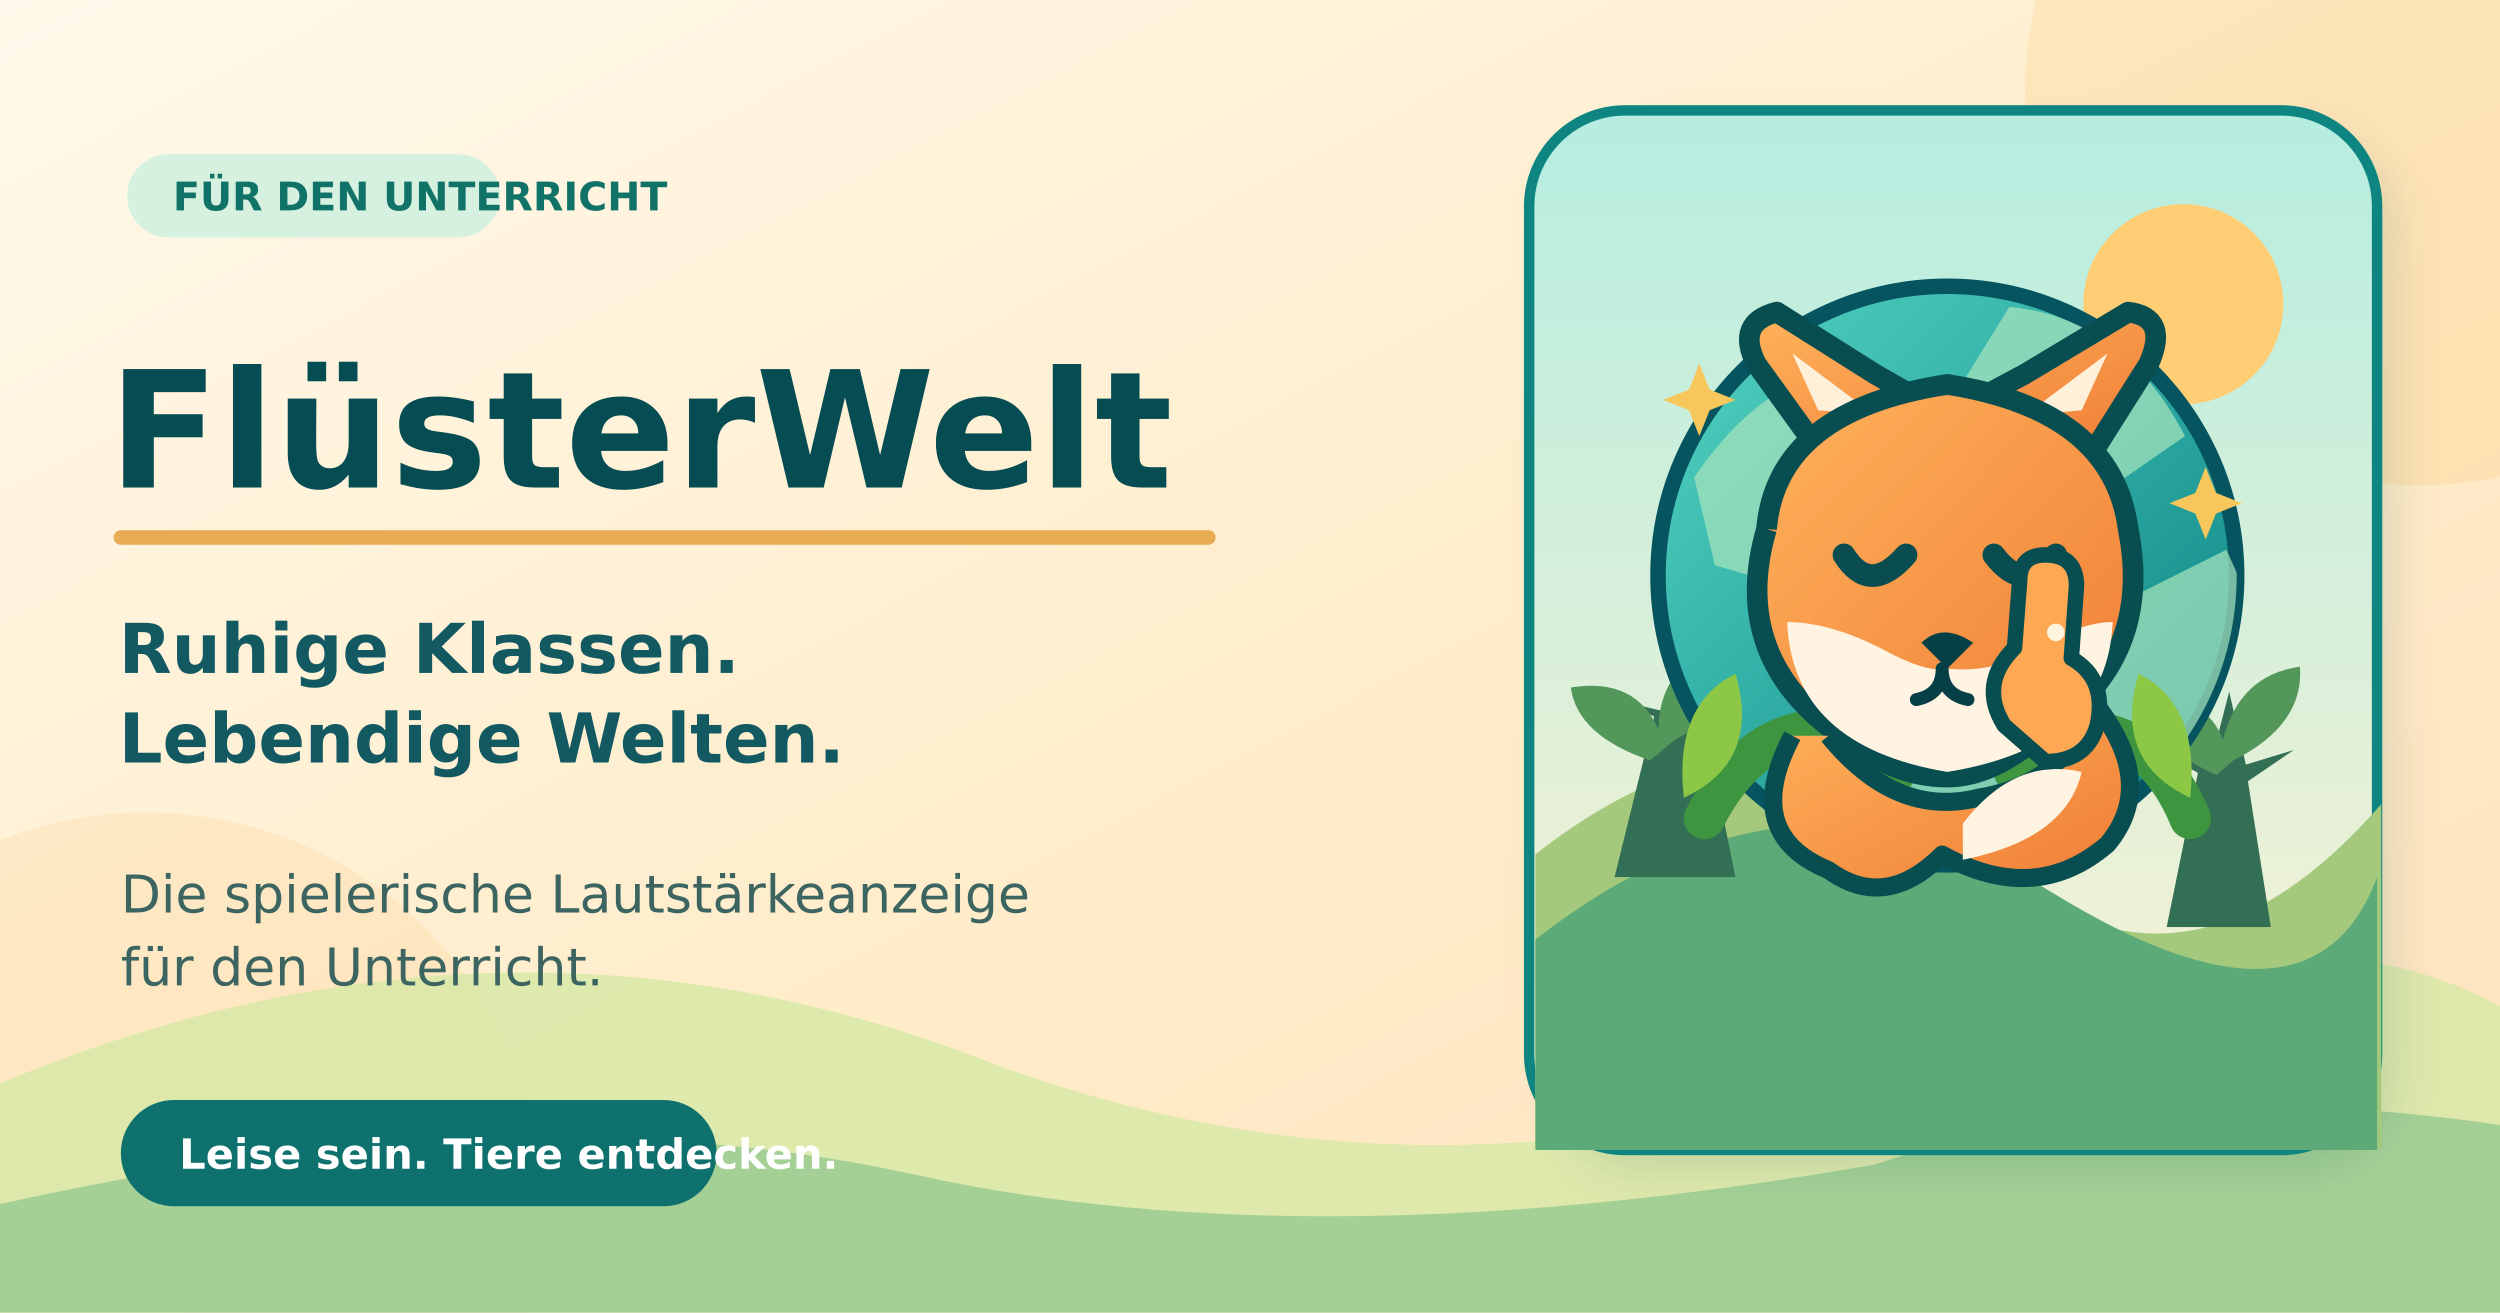
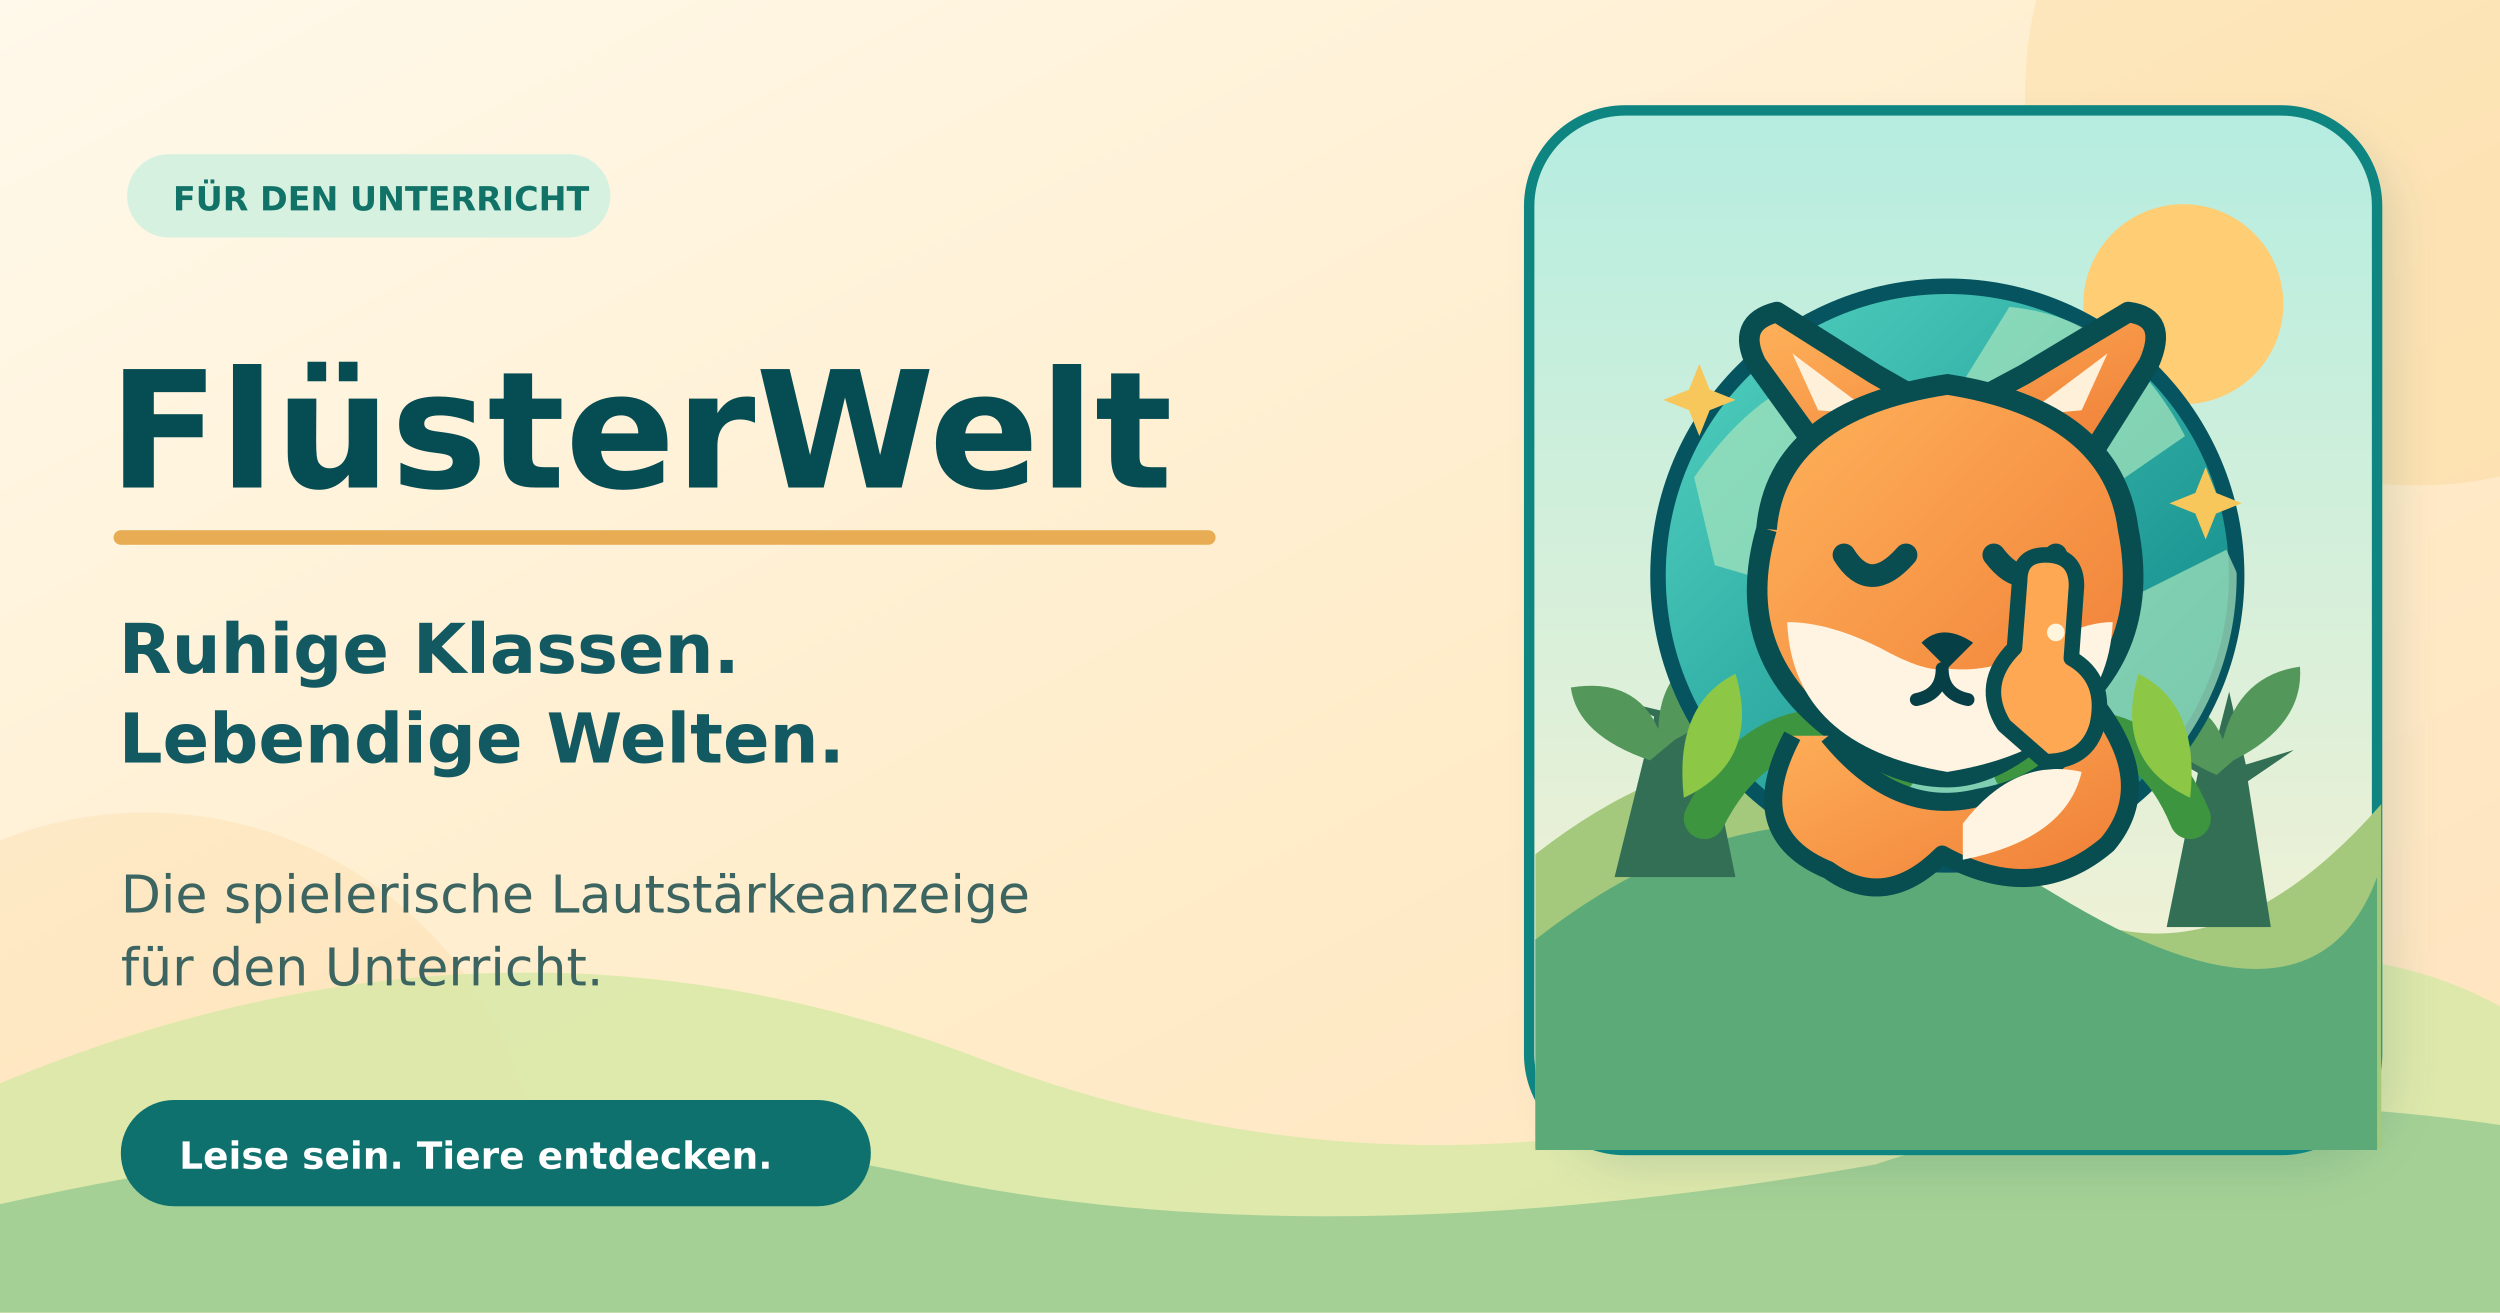
<svg xmlns="http://www.w3.org/2000/svg" width="1200" height="630" viewBox="0 0 1200 630">
  <defs>
    <linearGradient id="fw-card-bg" x1="0" y1="0" x2="1" y2="1">
      <stop stop-color="#fff9eb" />
      <stop offset=".56" stop-color="#ffecc9" />
      <stop offset="1" stop-color="#ffe2bd" />
    </linearGradient>
    <linearGradient id="fw-sky" x1="0" y1="0" x2="0" y2="1">
      <stop stop-color="#b5ede0" />
      <stop offset="1" stop-color="#fdf2d3" />
    </linearGradient>
    <filter id="fw-shadow" x="-50%" y="-50%" width="200%" height="200%">
      <feGaussianBlur stdDeviation="10" />
    </filter>
  </defs>
  <rect width="1200" height="630" fill="url(#fw-card-bg)" />
  <circle cx="1160" cy="45" r="188" fill="#f6c668" opacity=".22" />
  <circle cx="70" cy="580" r="190" fill="#f9ca83" opacity=".20" />
  <path d="M0 520q240-100 470-12t470-10q160-70 260-15v147H0z" fill="#d8e9a7" opacity=".85" />
  <path d="M0 578q250-56 440-14t460-5q130-44 300-19v90H0z" fill="#8bc68b" opacity=".70" />
  <rect x="744" y="63" width="407" height="499" rx="46" fill="#064c53" opacity=".12" filter="url(#fw-shadow)" />
  <rect x="734" y="53" width="407" height="499" rx="46" fill="url(#fw-sky)" stroke="#0e8580" stroke-width="5" />
  <circle cx="1048" cy="146" r="48" fill="#ffcd73" />
  <path d="M737 410Q855 318 950 408t193-22v165H737z" fill="#a5c97c" />
  <path d="M737 451q125-98 249-22t155-8v131H737z" fill="#5caa78" />
  <path d="M775 421 794 344l-14-7 21 5 7-33 8 34 28-9-25 18 14 69z" fill="#336f54" />
  <path d="M792 365q-35-12-38-35 31-5 42 20 1-34 34-39 4 29-26 44" fill="#53975b" />
  <path d="M1040 445 1055 371l-14-8 20 4 9-35 8 35 23-7-22 15 11 70z" fill="#336f54" />
  <path d="M1064 372q-30-13-34-34 28-6 37 17 8-31 37-35 2 28-32 45" fill="#53975b" />
  <g transform="translate(776 125) scale(2.48)">
    <defs>
      <linearGradient id="fw-globe" x1="0" y1="0" x2="1" y2="1">
        <stop offset="0" stop-color="#54d5c3" />
        <stop offset="1" stop-color="#087f81" />
      </linearGradient>
      <linearGradient id="fw-fur" x1="0" y1="0" x2="1" y2="1">
        <stop offset="0" stop-color="#ffb35b" />
        <stop offset="1" stop-color="#ef7c35" />
      </linearGradient>
      <clipPath id="fw-globe-clip">
        <circle cx="64" cy="61" r="56" />
      </clipPath>
    </defs>
    <circle cx="64" cy="61" r="56" fill="url(#fw-globe)" stroke="#065460" stroke-width="3" />
    <g clip-path="url(#fw-globe-clip)" fill="#a8e5bd" opacity=".7">
      <path d="M15 42q15-22 35-22l10 10-7 14-15 4-2 16-17-5z" />
      <path d="M76 9q22 2 34 25l-13 9-9-6-14 6-11-13z" />
      <path d="M96 67l22-11 10 22-17 29-11-10-13-2z" />
      <path d="M48 84l19-8 11 12-6 28-15 10-14-16z" />
    </g>
    <path d="M17 108c11-22 30-20 37-9M111 108c-9-22-27-19-34-9" stroke="#3e953f" stroke-width="8" stroke-linecap="round" fill="none" />
    <path d="M13 104q-2-18 10-24 5 17-10 24zm98 0q2-18-10-24-5 17 10 24z" fill="#8cc846" />
    <path d="M40 38 27 20q-4-8 4-10l19 12 14 8 15-8 20-12q8 1 4 10L91 39z" fill="url(#fw-fur)" stroke="#084d50" stroke-width="4" stroke-linejoin="round" />
    <path d="m39 29-5-11 16 12zm51 0 5-11-16 12z" fill="#fff0da" />
    <path d="M29 52q2-23 35-28 32 5 35 28 5 25-16 39-10 9-19 9-11 0-22-9Q22 76 29 52" fill="url(#fw-fur)" stroke="#084d50" stroke-width="4" />
    <path d="M33 70q8 0 18 5 9 5 13 4 9 1 17-4 9-5 15-5-1 24-32 29-30-5-31-29" fill="#fff4e2" />
    <path d="M44 57q5 8 12 0M73 57q6 8 12 0" fill="none" stroke="#094d51" stroke-width="4.4" stroke-linecap="round" />
    <path d="M59 74q4-4 10 0l-5 5z" fill="#073f46" />
    <path d="M63 79q0 5-5 6m5-6q0 5 5 6" fill="none" stroke="#073f46" stroke-width="2.5" stroke-linecap="round" />
    <path d="M34 92q-10 19 7 26 11 8 22-3 18 10 32-2 10-12-3-28-4 16-22 19-16 4-29-12" fill="url(#fw-fur)" stroke="#084d50" stroke-width="3.5" stroke-linejoin="round" />
    <path d="M67 109q10-13 23-10-3 13-23 17z" fill="#fff4e2" />
    <path d="M75 90q-5-8 2-15l1-13q0-5 5-5 6 0 6 6l-1 14q7 4 5 13-2 7-10 7z" fill="#ffa853" stroke="#084d50" stroke-width="3" stroke-linejoin="round" />
    <circle cx="85" cy="72" r="1.7" fill="#fff5dd" />
    <path d="m16 20 2 5 5 2-5 2-2 5-2-5-5-2 5-2zm98 20 2 5 5 2-5 2-2 5-2-5-5-2 5-2z" fill="#f8c75b" />
  </g>
-   <rect x="61" y="74" width="179" height="40" rx="20" fill="#d7f1e1" />
-   <text x="83" y="101" font-family="DejaVu Sans,Arial,sans-serif" font-size="19" font-weight="700" fill="#117368">FÜR DEN UNTERRICHT</text>
+   <rect x="61" y="74" width="232" height="40" rx="20" fill="#d7f1e1" />
+   <text x="83" y="101" font-family="DejaVu Sans,Arial,sans-serif" font-size="16" font-weight="700" fill="#117368">FÜR DEN UNTERRICHT</text>
  <text x="52" y="234" font-family="DejaVu Sans,Arial,sans-serif" font-size="78" font-weight="800" fill="#064c53">FlüsterWelt</text>
  <path d="M58 258h522" stroke="#e8ac55" stroke-width="7" stroke-linecap="round" />
  <text x="57" y="323" font-family="DejaVu Sans,Arial,sans-serif" font-size="33" font-weight="750" fill="#135961">Ruhige Klassen.</text>
  <text x="57" y="366" font-family="DejaVu Sans,Arial,sans-serif" font-size="33" font-weight="750" fill="#135961">Lebendige Welten.</text>
  <text x="58" y="438" font-family="DejaVu Sans,Arial,sans-serif" font-size="25" fill="#3c6460">Die spielerische Lautstärkeanzeige</text>
  <text x="58" y="473" font-family="DejaVu Sans,Arial,sans-serif" font-size="25" fill="#3c6460">für den Unterricht.</text>
-   <rect x="58" y="528" width="286" height="51" rx="25.5" fill="#0e716d" />
-   <text x="86" y="561" font-family="DejaVu Sans,Arial,sans-serif" font-size="20" font-weight="700" fill="white">Leise sein. Tiere entdecken.</text>
+   <rect x="58" y="528" width="360" height="51" rx="25.5" fill="#0e716d" />
+   <text x="86" y="561" font-family="DejaVu Sans,Arial,sans-serif" font-size="18" font-weight="700" fill="white">Leise sein. Tiere entdecken.</text>
</svg>
